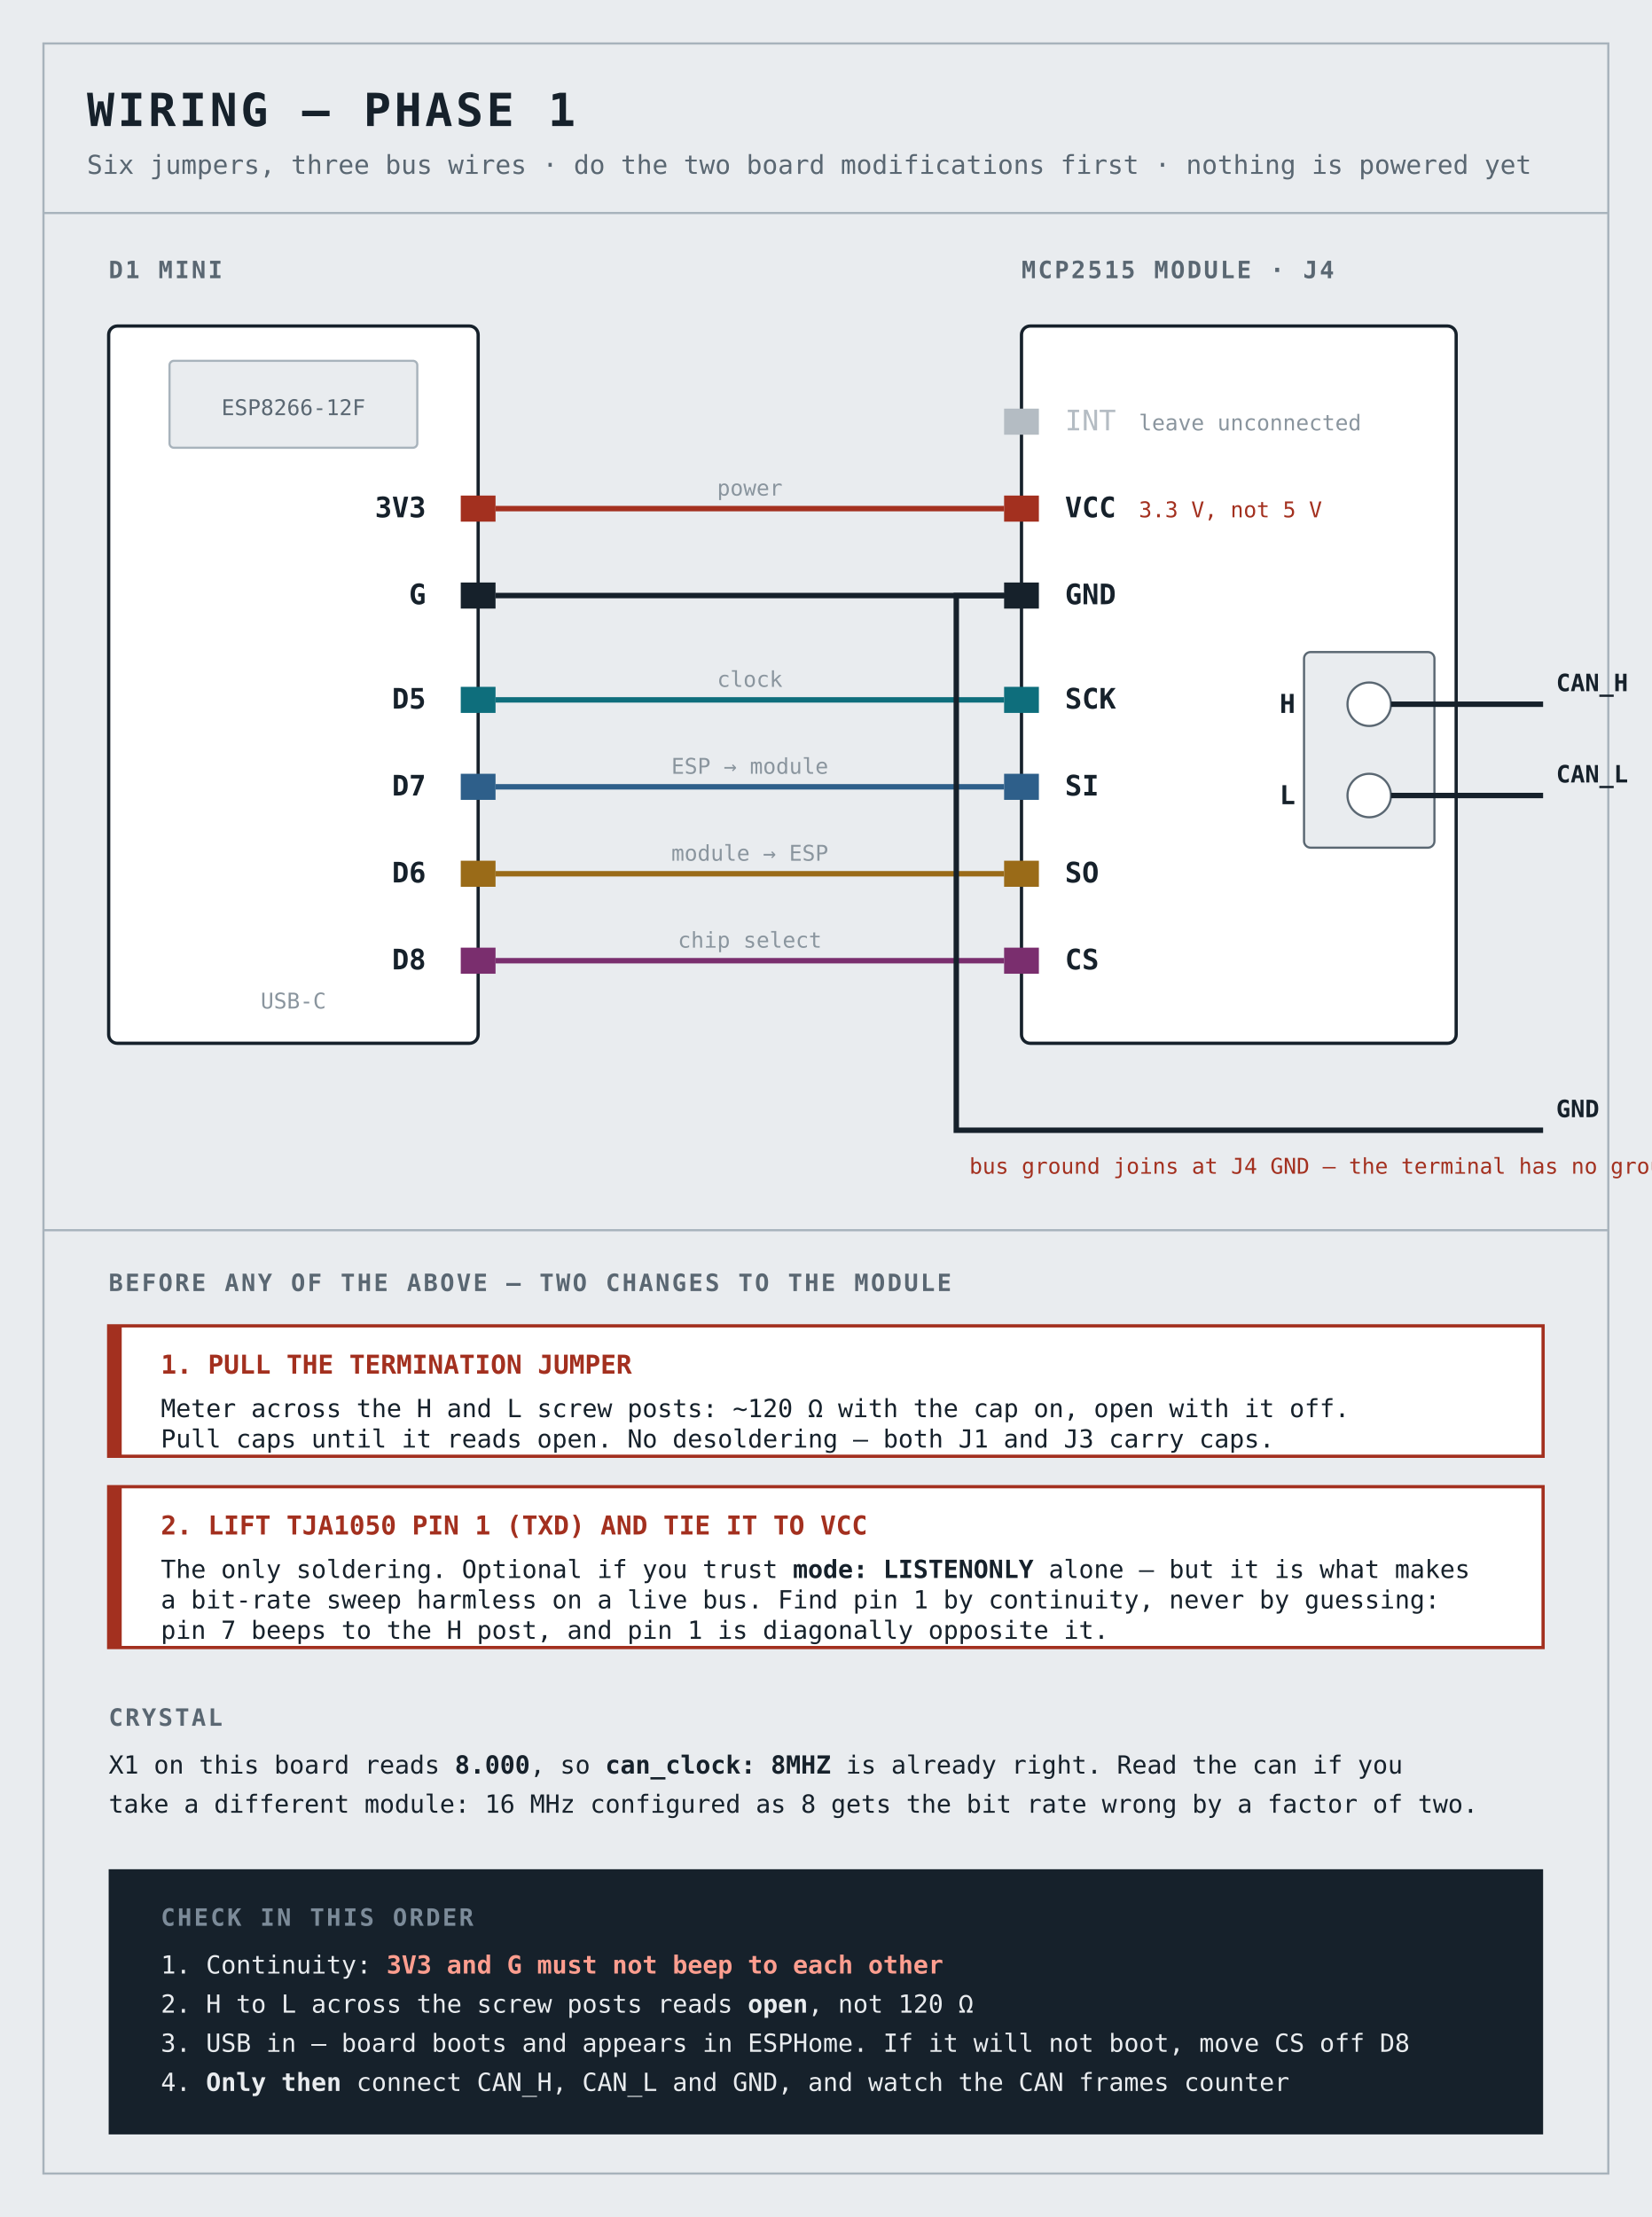
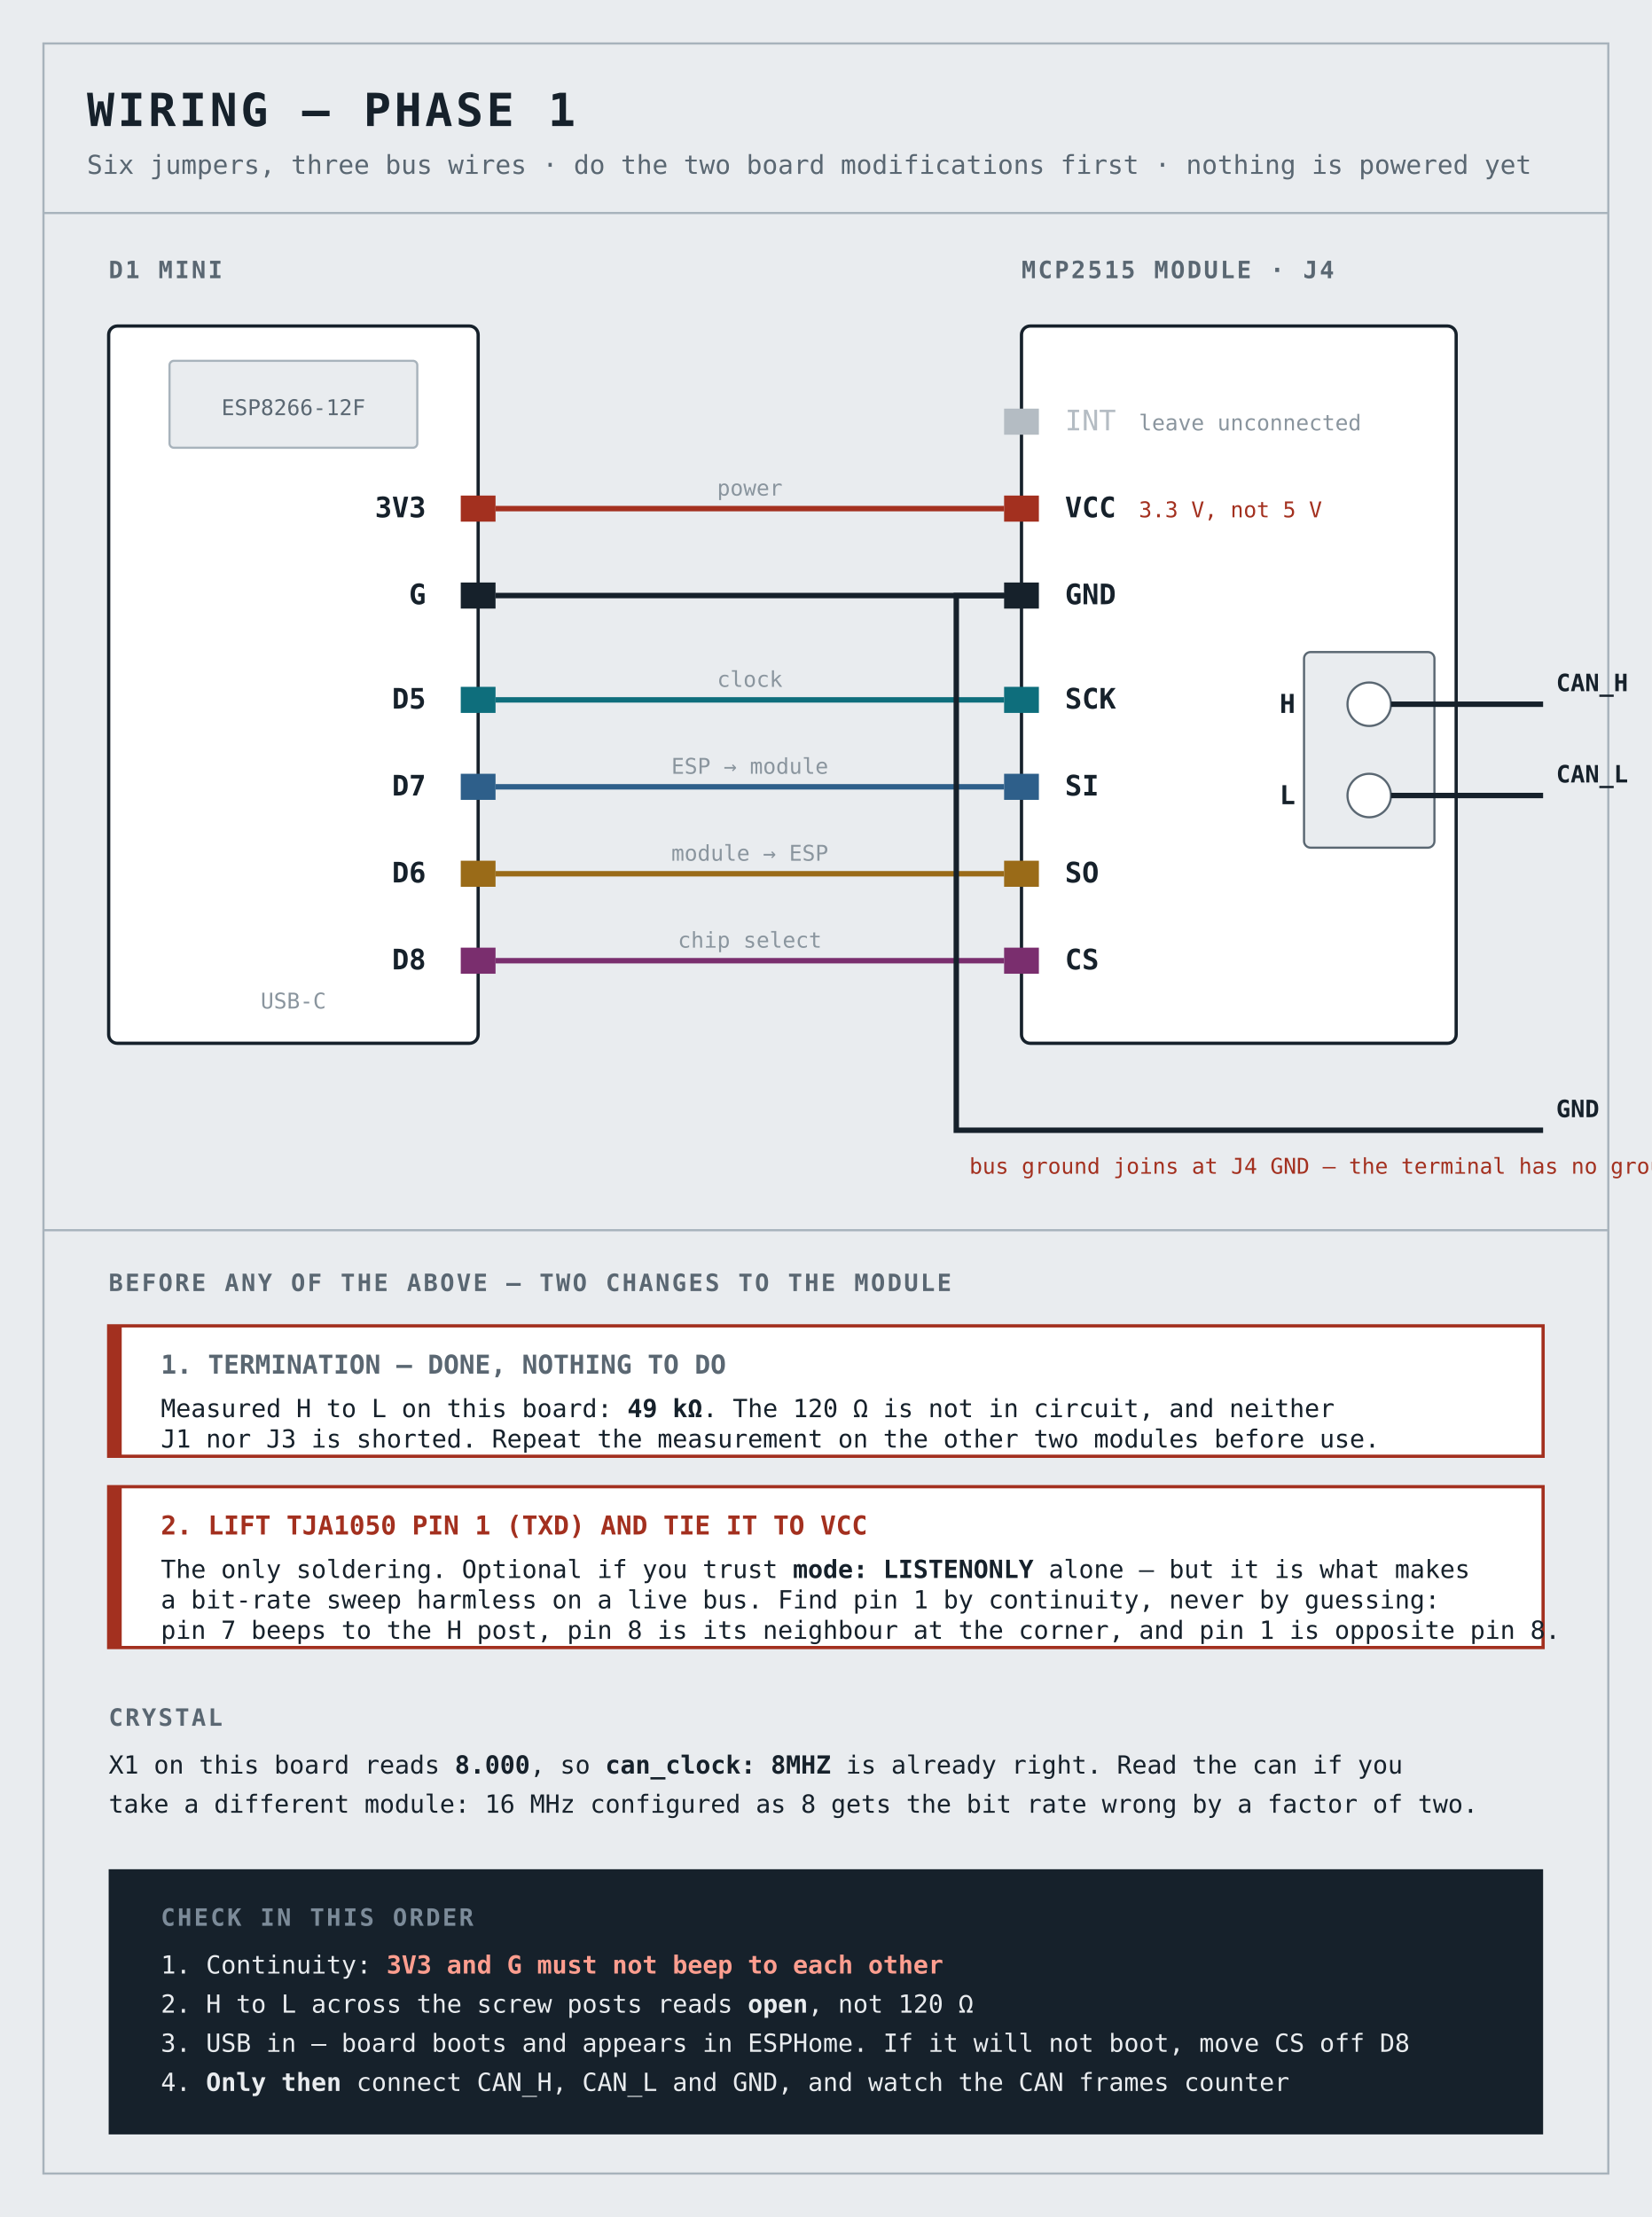
<svg xmlns="http://www.w3.org/2000/svg" viewBox="0 0 760 1020" width="760" height="1020" font-family="ui-monospace, SFMono-Regular, Menlo, Consolas, monospace">
  <rect width="760" height="1020" fill="#E9ECEF" />
  <rect x="20" y="20" width="720" height="980" fill="none" stroke="#A8B3BC" />
  <text x="40" y="58" font-size="21" font-weight="700" fill="#16212B" letter-spacing="1.5">WIRING — PHASE 1</text>
  <text x="40" y="80" font-size="12" fill="#5A6772">Six jumpers, three bus wires · do the two board modifications first · nothing is powered yet</text>
  <line x1="20" y1="98" x2="740" y2="98" stroke="#A8B3BC" />
  <text x="50" y="128" font-size="11" font-weight="700" fill="#5A6772" letter-spacing="1">D1 MINI</text>
  <text x="470" y="128" font-size="11" font-weight="700" fill="#5A6772" letter-spacing="1">MCP2515 MODULE · J4</text>
  <rect x="50" y="150" width="170" height="330" rx="4" fill="#FFFFFF" stroke="#16212B" stroke-width="1.5" />
  <rect x="78" y="166" width="114" height="40" rx="2" fill="#E9ECEF" stroke="#A8B3BC" />
  <text x="135" y="191" font-size="10" fill="#5A6772" text-anchor="middle">ESP8266-12F</text>
  <text x="135" y="464" font-size="10" fill="#8A959E" text-anchor="middle">USB-C</text>
  <rect x="212" y="228" width="16" height="12" fill="#A3301F" />
  <text x="196" y="238" font-size="13" font-weight="700" fill="#16212B" text-anchor="end">3V3</text>
  <rect x="212" y="268" width="16" height="12" fill="#16212B" />
  <text x="196" y="278" font-size="13" font-weight="700" fill="#16212B" text-anchor="end">G</text>
  <rect x="212" y="316" width="16" height="12" fill="#0E6E7C" />
  <text x="196" y="326" font-size="13" font-weight="700" fill="#16212B" text-anchor="end">D5</text>
  <rect x="212" y="356" width="16" height="12" fill="#2E5F8A" />
  <text x="196" y="366" font-size="13" font-weight="700" fill="#16212B" text-anchor="end">D7</text>
  <rect x="212" y="396" width="16" height="12" fill="#9A6B18" />
  <text x="196" y="406" font-size="13" font-weight="700" fill="#16212B" text-anchor="end">D6</text>
  <rect x="212" y="436" width="16" height="12" fill="#7A2E6E" />
  <text x="196" y="446" font-size="13" font-weight="700" fill="#16212B" text-anchor="end">D8</text>
  <rect x="470" y="150" width="200" height="330" rx="4" fill="#FFFFFF" stroke="#16212B" stroke-width="1.5" />
  <rect x="462" y="188" width="16" height="12" fill="#B4BCC3" />
  <text x="490" y="198" font-size="13" fill="#B4BCC3">INT</text>
  <text x="524" y="198" font-size="10" fill="#8A959E">leave unconnected</text>
  <rect x="462" y="316" width="16" height="12" fill="#0E6E7C" />
  <text x="490" y="326" font-size="13" font-weight="700" fill="#16212B">SCK</text>
  <rect x="462" y="356" width="16" height="12" fill="#2E5F8A" />
  <text x="490" y="366" font-size="13" font-weight="700" fill="#16212B">SI</text>
  <rect x="462" y="396" width="16" height="12" fill="#9A6B18" />
  <text x="490" y="406" font-size="13" font-weight="700" fill="#16212B">SO</text>
  <rect x="462" y="436" width="16" height="12" fill="#7A2E6E" />
  <text x="490" y="446" font-size="13" font-weight="700" fill="#16212B">CS</text>
  <rect x="462" y="268" width="16" height="12" fill="#16212B" />
  <text x="490" y="278" font-size="13" font-weight="700" fill="#16212B">GND</text>
  <rect x="462" y="228" width="16" height="12" fill="#A3301F" />
  <text x="490" y="238" font-size="13" font-weight="700" fill="#16212B">VCC</text>
  <text x="524" y="238" font-size="10" fill="#A3301F">3.3 V, not 5 V</text>
  <rect x="600" y="300" width="60" height="90" rx="3" fill="#E9ECEF" stroke="#5A6772" />
  <circle cx="630" cy="324" r="10" fill="#FFFFFF" stroke="#5A6772" />
  <circle cx="630" cy="366" r="10" fill="#FFFFFF" stroke="#5A6772" />
  <text x="596" y="328" font-size="12" font-weight="700" fill="#16212B" text-anchor="end">H</text>
  <text x="596" y="370" font-size="12" font-weight="700" fill="#16212B" text-anchor="end">L</text>
  <line x1="228" y1="234" x2="462" y2="234" stroke="#A3301F" stroke-width="2.5" />
  <line x1="228" y1="274" x2="462" y2="274" stroke="#16212B" stroke-width="2.5" />
  <line x1="228" y1="322" x2="462" y2="322" stroke="#0E6E7C" stroke-width="2.5" />
  <line x1="228" y1="362" x2="462" y2="362" stroke="#2E5F8A" stroke-width="2.5" />
  <line x1="228" y1="402" x2="462" y2="402" stroke="#9A6B18" stroke-width="2.5" />
  <line x1="228" y1="442" x2="462" y2="442" stroke="#7A2E6E" stroke-width="2.5" />
  <text x="345" y="228" font-size="10" fill="#8A959E" text-anchor="middle">power</text>
  <text x="345" y="316" font-size="10" fill="#8A959E" text-anchor="middle">clock</text>
  <text x="345" y="356" font-size="10" fill="#8A959E" text-anchor="middle">ESP → module</text>
  <text x="345" y="396" font-size="10" fill="#8A959E" text-anchor="middle">module → ESP</text>
  <text x="345" y="436" font-size="10" fill="#8A959E" text-anchor="middle">chip select</text>
  <line x1="640" y1="324" x2="710" y2="324" stroke="#16212B" stroke-width="2.5" />
  <line x1="640" y1="366" x2="710" y2="366" stroke="#16212B" stroke-width="2.5" />
  <path d="M470 274 H440 V520 H710" fill="none" stroke="#16212B" stroke-width="2.5" />
  <circle cx="470" cy="274" r="4" fill="#16212B" />
  <g font-size="11" font-weight="700" fill="#16212B">
    <text x="716" y="318">CAN_H</text>
    <text x="716" y="360">CAN_L</text>
    <text x="716" y="514">GND</text>
  </g>
  <text x="446" y="540" font-size="10" fill="#A3301F">bus ground joins at J4 GND — the terminal has no ground pole</text>
  <line x1="20" y1="566" x2="740" y2="566" stroke="#A8B3BC" />
  <text x="50" y="594" font-size="11" font-weight="700" fill="#5A6772" letter-spacing="1">BEFORE ANY OF THE ABOVE — TWO CHANGES TO THE MODULE</text>
  <rect x="50" y="610" width="660" height="60" fill="#FFFFFF" stroke="#A3301F" stroke-width="1.5" />
  <rect x="50" y="610" width="6" height="60" fill="#A3301F" />
-   <text x="74" y="632" font-size="12" font-weight="700" fill="#A3301F">1. PULL THE TERMINATION JUMPER</text>
-   <text x="74" y="652" font-size="11.5" fill="#16212B">Meter across the H and L screw posts: ~120 Ω with the cap on, open with it off.</text>
-   <text x="74" y="666" font-size="11.5" fill="#16212B">Pull caps until it reads open. No desoldering — both J1 and J3 carry caps.</text>
+   <text x="74" y="632" font-size="12" font-weight="700" fill="#5A6772">1. TERMINATION — DONE, NOTHING TO DO</text>
+   <text x="74" y="652" font-size="11.5" fill="#16212B">Measured H to L on this board: <tspan font-weight="700">49 kΩ</tspan>. The 120 Ω is not in circuit, and neither</text>
+   <text x="74" y="666" font-size="11.5" fill="#16212B">J1 nor J3 is shorted. Repeat the measurement on the other two modules before use.</text>
  <rect x="50" y="684" width="660" height="74" fill="#FFFFFF" stroke="#A3301F" stroke-width="1.5" />
  <rect x="50" y="684" width="6" height="74" fill="#A3301F" />
  <text x="74" y="706" font-size="12" font-weight="700" fill="#A3301F">2. LIFT TJA1050 PIN 1 (TXD) AND TIE IT TO VCC</text>
  <text x="74" y="726" font-size="11.5" fill="#16212B">The only soldering. Optional if you trust <tspan font-weight="700">mode: LISTENONLY</tspan> alone — but it is what makes</text>
  <text x="74" y="740" font-size="11.5" fill="#16212B">a bit-rate sweep harmless on a live bus. Find pin 1 by continuity, never by guessing:</text>
-   <text x="74" y="754" font-size="11.5" fill="#16212B">pin 7 beeps to the H post, and pin 1 is diagonally opposite it.</text>
+   <text x="74" y="754" font-size="11.5" fill="#16212B">pin 7 beeps to the H post, pin 8 is its neighbour at the corner, and pin 1 is opposite pin 8.</text>
  <text x="50" y="794" font-size="11" font-weight="700" fill="#5A6772" letter-spacing="1">CRYSTAL</text>
  <text x="50" y="816" font-size="11.5" fill="#16212B">X1 on this board reads <tspan font-weight="700">8.000</tspan>, so <tspan font-weight="700">can_clock: 8MHZ</tspan> is already right. Read the can if you</text>
  <text x="50" y="834" font-size="11.5" fill="#16212B">take a different module: 16 MHz configured as 8 gets the bit rate wrong by a factor of two.</text>
  <rect x="50" y="860" width="660" height="122" fill="#16212B" />
  <text x="74" y="886" font-size="11" font-weight="700" fill="#7C8B99" letter-spacing="1">CHECK IN THIS ORDER</text>
  <text x="74" y="908" font-size="11.5" fill="#E9ECEF">1. Continuity: <tspan fill="#FF9E8F" font-weight="700">3V3 and G must not beep to each other</tspan>
  </text>
  <text x="74" y="926" font-size="11.5" fill="#E9ECEF">2. H to L across the screw posts reads <tspan font-weight="700">open</tspan>, not 120 Ω</text>
  <text x="74" y="944" font-size="11.5" fill="#E9ECEF">3. USB in — board boots and appears in ESPHome. If it will not boot, move CS off D8</text>
  <text x="74" y="962" font-size="11.5" fill="#E9ECEF">4. <tspan font-weight="700">Only then</tspan> connect CAN_H, CAN_L and GND, and watch the CAN frames counter</text>
</svg>
